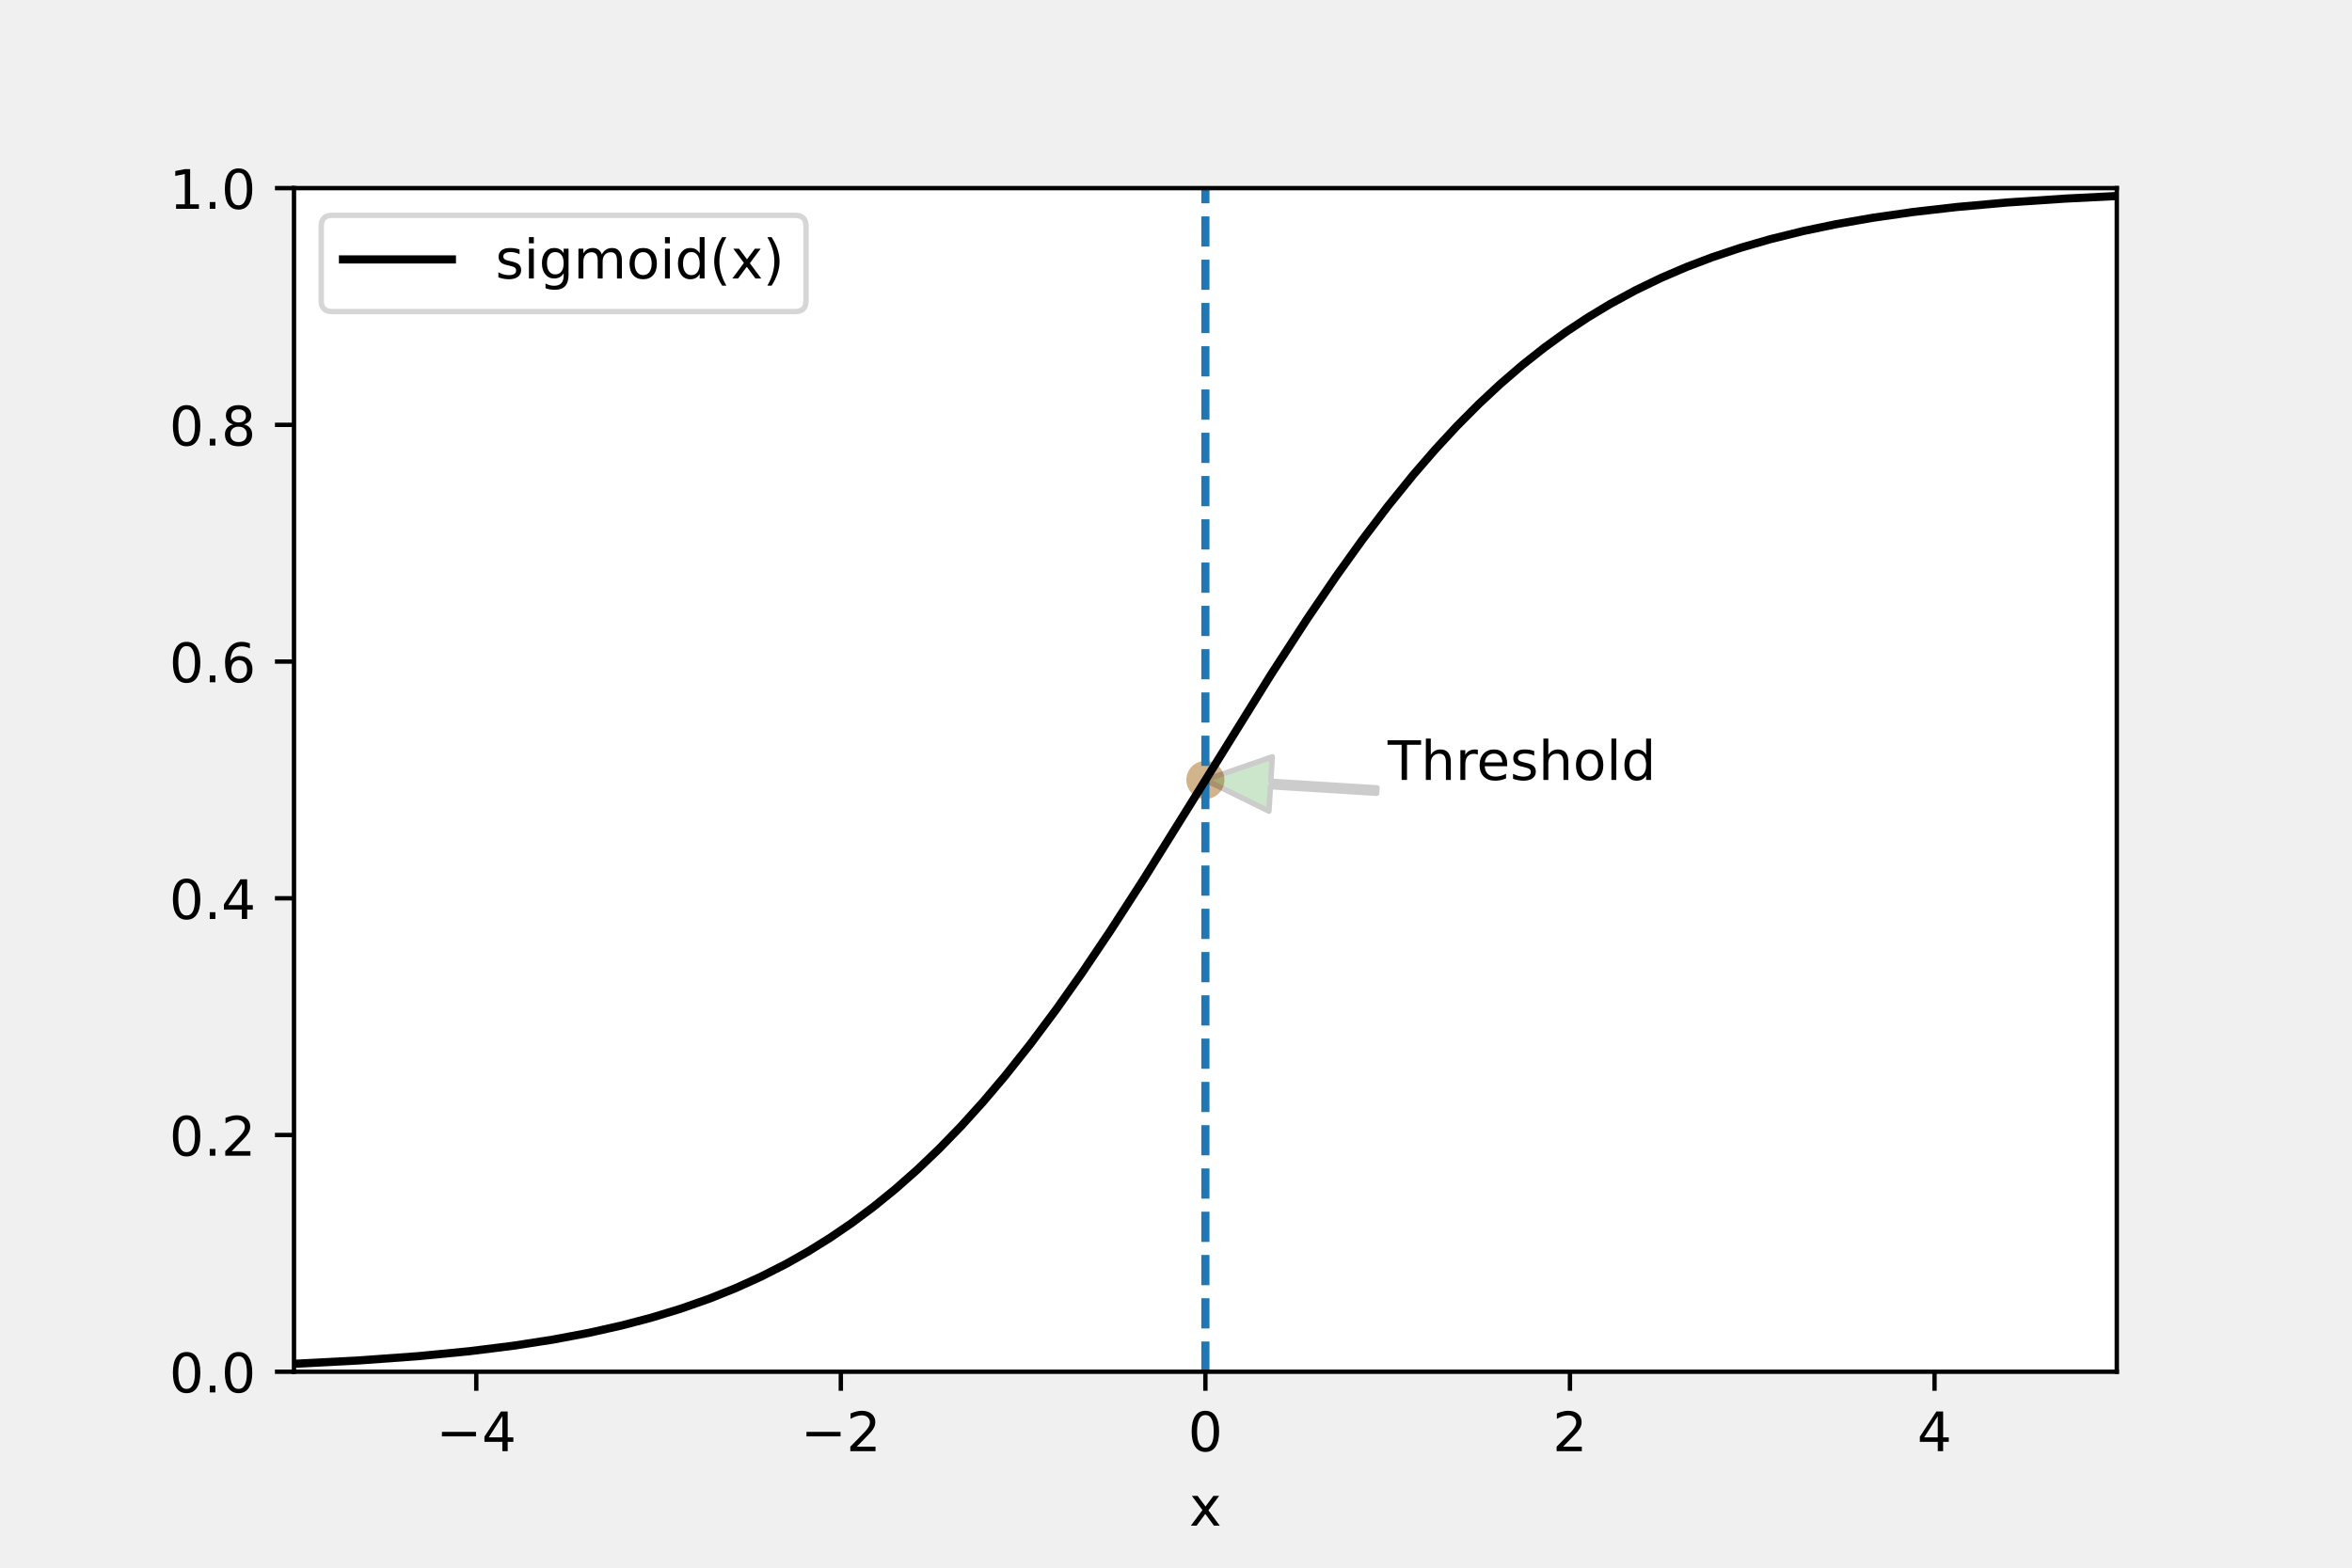
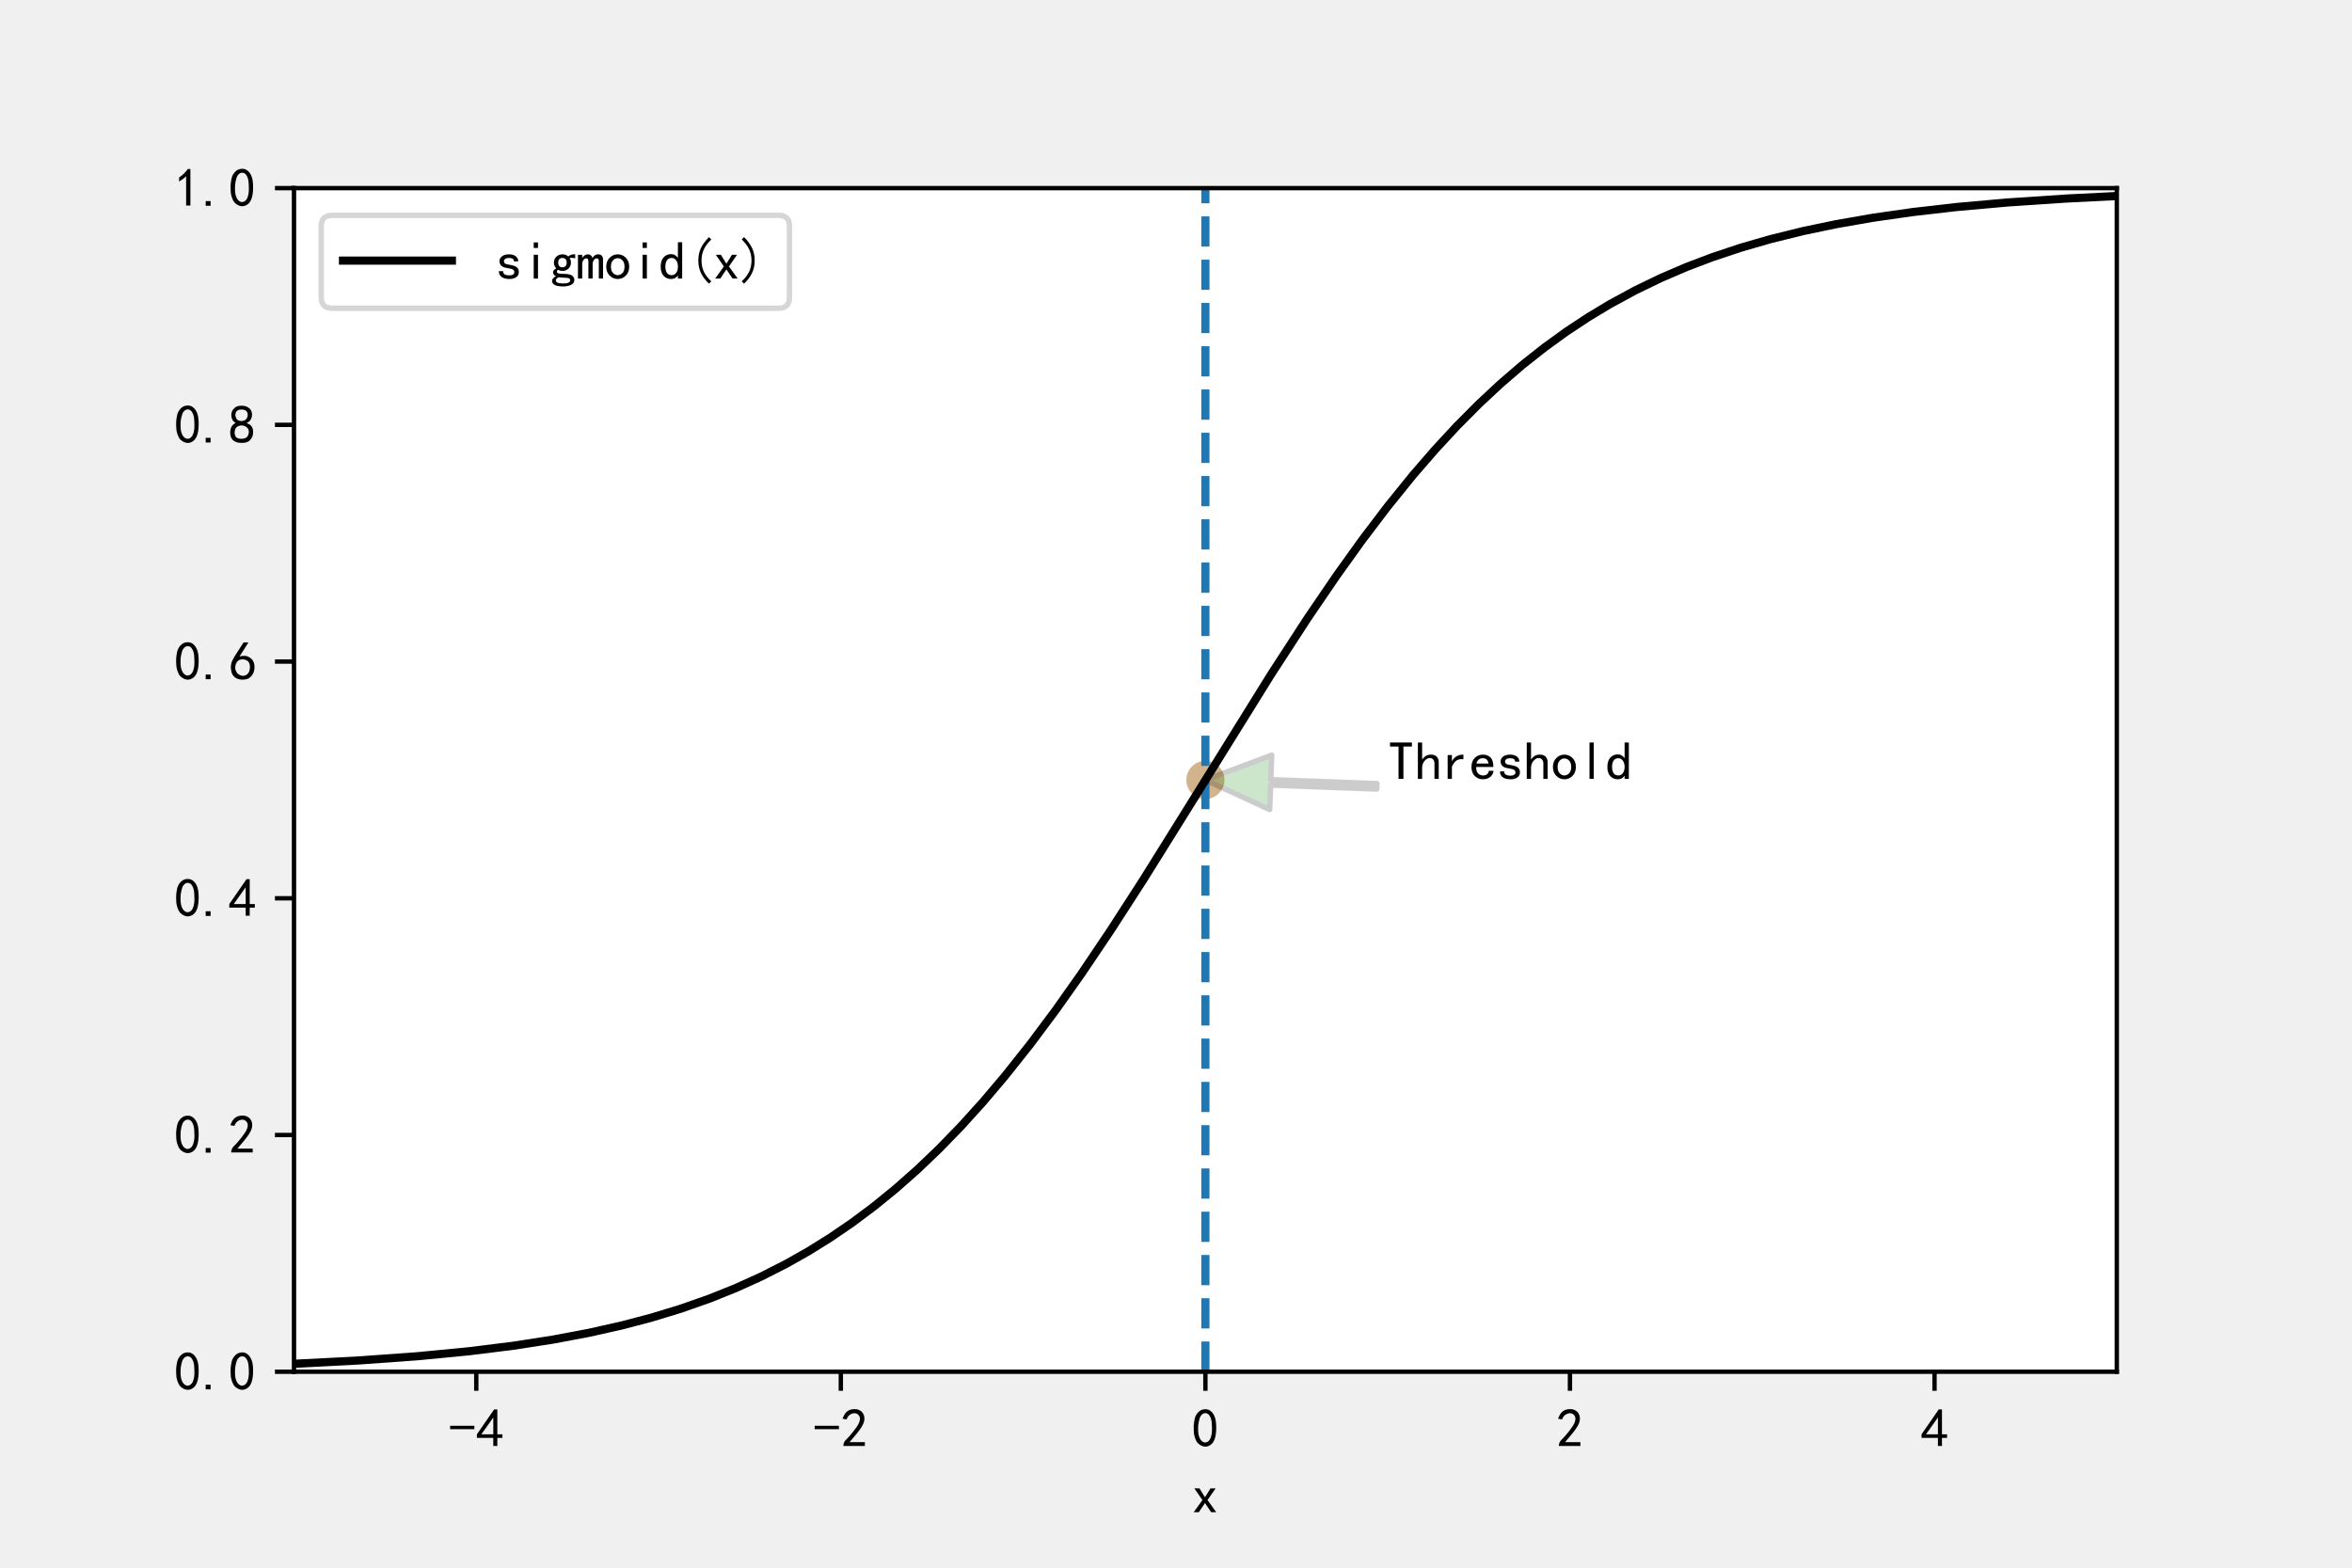
<svg xmlns="http://www.w3.org/2000/svg" xmlns:xlink="http://www.w3.org/1999/xlink" height="288pt" version="1.1" viewBox="0 0 432 288" width="432pt">
  <defs>
    <style type="text/css">*{stroke-linecap:butt;stroke-linejoin:round;}</style>
  </defs>
  <g id="figure_1">
    <g id="patch_1">
      <path d="M 0 288  L 432 288  L 432 0  L 0 0  z " style="fill:none;" />
    </g>
    <g id="axes_1">
      <g id="patch_2">
        <path d="M 54 252  L 388.8 252  L 388.8 34.56  L 54 34.56  z " style="fill:#ffffff;" />
      </g>
      <g id="PathCollection_1">
        <defs>
-           <path d="M 0 3  C 0.796 3 1.559 2.684 2.121 2.121  C 2.684 1.559 3 0.796 3 0  C 3 -0.796 2.684 -1.559 2.121 -2.121  C 1.559 -2.684 0.796 -3 0 -3  C -0.796 -3 -1.559 -2.684 -2.121 -2.121  C -2.684 -1.559 -3 -0.796 -3 0  C -3 0.796 -2.684 1.559 -2.121 2.121  C -1.559 2.684 -0.796 3 0 3  z " id="m682b3eb10a" style="stroke:#d2b48c;" />
+           <path d="M 0 3  C 0.796 3 1.559 2.684 2.121 2.121  C 2.684 1.559 3 0.796 3 0  C 3 -0.796 2.684 -1.559 2.121 -2.121  C 1.559 -2.684 0.796 -3 0 -3  C -0.796 -3 -1.559 -2.684 -2.121 -2.121  C -2.684 -1.559 -3 -0.796 -3 0  C -3 0.796 -2.684 1.559 -2.121 2.121  C -1.559 2.684 -0.796 3 0 3  z " id="meef73bc1a7" style="stroke:#d2b48c;" />
        </defs>
-         <g clip-path="url(#p17e6d4d75a)">
-           <use style="fill:#d2b48c;stroke:#d2b48c;" x="221.4" xlink:href="#m682b3eb10a" y="143.28" />
+         <g clip-path="url(#pe4d2776e80)">
+           <use style="fill:#d2b48c;stroke:#d2b48c;" x="221.4" xlink:href="#meef73bc1a7" y="143.28" />
        </g>
      </g>
      <g id="matplotlib.axis_1">
        <g id="xtick_1">
          <g id="line2d_1">
            <defs>
-               <path d="M 0 0  L 0 3.5  " id="mc46e8929c3" style="stroke:#000000;stroke-width:0.8;" />
-             </defs>
-             <g>
-               <use style="stroke:#000000;stroke-width:0.8;" x="87.48" xlink:href="#mc46e8929c3" y="252" />
+               <path d="M 0 0  L 0 3.5  " id="m5deb097a7b" style="stroke:#000000;stroke-width:0.8;" />
+             </defs>
+             <g>
+               <use style="stroke:#000000;stroke-width:0.8;" x="87.48" xlink:href="#m5deb097a7b" y="252" />
            </g>
          </g>
          <g id="text_1">
-             <g transform="translate(80.10891 266.5984)scale(0.1 -0.1)">
-               <defs>
-                 <path d="M 10.594 35.5  L 73.188 35.5  L 73.188 27.203  L 10.594 27.203  z " id="DejaVuSans-8722" />
-                 <path d="M 37.797 64.312  L 12.891 25.391  L 37.797 25.391  z M 35.203 72.906  L 47.609 72.906  L 47.609 25.391  L 58.016 25.391  L 58.016 17.188  L 47.609 17.188  L 47.609 0  L 37.797 0  L 37.797 17.188  L 4.891 17.188  L 4.891 26.703  z " id="DejaVuSans-52" />
-               </defs>
-               <use xlink:href="#DejaVuSans-8722" />
-               <use x="83.789" xlink:href="#DejaVuSans-52" />
+             <g transform="translate(82.48 265.875)scale(0.1 -0.1)">
+               <defs>
+                 <path d="M 46.484 33.203  L 1.953 33.203  L 1.953 39.453  L 46.484 39.453  z " id="SimHei-45" />
+                 <path d="M 31.25 17.188  L 1.172 17.188  L 1.172 23.828  L 32.812 69.531  L 38.672 69.531  L 38.672 23.828  L 48.047 23.828  L 48.047 17.188  L 38.672 17.188  L 38.672 2.344  L 31.25 2.344  z M 31.25 23.828  L 31.25 54.688  L 9.375 23.828  z " id="SimHei-52" />
+               </defs>
+               <use xlink:href="#SimHei-45" />
+               <use x="50" xlink:href="#SimHei-52" />
            </g>
          </g>
        </g>
        <g id="xtick_2">
          <g id="line2d_2">
            <g>
-               <use style="stroke:#000000;stroke-width:0.8;" x="154.44" xlink:href="#mc46e8929c3" y="252" />
+               <use style="stroke:#000000;stroke-width:0.8;" x="154.44" xlink:href="#m5deb097a7b" y="252" />
            </g>
          </g>
          <g id="text_2">
-             <g transform="translate(147.0689 266.5984)scale(0.1 -0.1)">
-               <defs>
-                 <path d="M 19.188 8.297  L 53.609 8.297  L 53.609 0  L 7.328 0  L 7.328 8.297  Q 12.938 14.109 22.625 23.891  Q 32.328 33.688 34.812 36.531  Q 39.547 41.844 41.422 45.531  Q 43.312 49.219 43.312 52.781  Q 43.312 58.594 39.234 62.25  Q 35.156 65.922 28.609 65.922  Q 23.969 65.922 18.812 64.312  Q 13.672 62.703 7.812 59.422  L 7.812 69.391  Q 13.766 71.781 18.938 73  Q 24.125 74.219 28.422 74.219  Q 39.75 74.219 46.484 68.547  Q 53.219 62.891 53.219 53.422  Q 53.219 48.922 51.531 44.891  Q 49.859 40.875 45.406 35.406  Q 44.188 33.984 37.641 27.219  Q 31.109 20.453 19.188 8.297  z " id="DejaVuSans-50" />
-               </defs>
-               <use xlink:href="#DejaVuSans-8722" />
-               <use x="83.789" xlink:href="#DejaVuSans-50" />
+             <g transform="translate(149.44 265.875)scale(0.1 -0.1)">
+               <defs>
+                 <path d="M 4.688 3.906  Q 5.078 9.766 10.156 14.453  Q 15.234 19.141 23.047 29.094  Q 30.859 39.062 33.203 44.531  Q 35.547 50 34.953 53.906  Q 34.375 57.812 31.25 60.344  Q 28.125 62.891 24.016 62.5  Q 19.922 62.109 16.203 59.375  Q 12.5 56.641 10.547 51.172  L 3.125 52.344  Q 6.25 61.328 11.125 65.422  Q 16.016 69.531 22.656 69.922  Q 26.562 70.312 29.688 69.719  Q 32.812 69.141 36.125 66.984  Q 39.453 64.844 41.594 60.547  Q 43.75 56.25 43.156 50.188  Q 42.578 44.141 37.109 35.734  Q 31.641 27.344 16.016 9.375  L 44.141 9.375  L 44.141 2.344  L 4.688 2.344  z " id="SimHei-50" />
+               </defs>
+               <use xlink:href="#SimHei-45" />
+               <use x="50" xlink:href="#SimHei-50" />
            </g>
          </g>
        </g>
        <g id="xtick_3">
          <g id="line2d_3">
            <g>
-               <use style="stroke:#000000;stroke-width:0.8;" x="221.4" xlink:href="#mc46e8929c3" y="252" />
+               <use style="stroke:#000000;stroke-width:0.8;" x="221.4" xlink:href="#m5deb097a7b" y="252" />
            </g>
          </g>
          <g id="text_3">
-             <g transform="translate(218.2188 266.5984)scale(0.1 -0.1)">
-               <defs>
-                 <path d="M 31.781 66.406  Q 24.172 66.406 20.328 58.906  Q 16.5 51.422 16.5 36.375  Q 16.5 21.391 20.328 13.891  Q 24.172 6.391 31.781 6.391  Q 39.453 6.391 43.281 13.891  Q 47.125 21.391 47.125 36.375  Q 47.125 51.422 43.281 58.906  Q 39.453 66.406 31.781 66.406  z M 31.781 74.219  Q 44.047 74.219 50.516 64.516  Q 56.984 54.828 56.984 36.375  Q 56.984 17.969 50.516 8.266  Q 44.047 -1.422 31.781 -1.422  Q 19.531 -1.422 13.062 8.266  Q 6.594 17.969 6.594 36.375  Q 6.594 54.828 13.062 64.516  Q 19.531 74.219 31.781 74.219  z " id="DejaVuSans-48" />
-               </defs>
-               <use xlink:href="#DejaVuSans-48" />
+             <g transform="translate(218.9 265.875)scale(0.1 -0.1)">
+               <defs>
+                 <path d="M 3.125 29.297  Q 3.906 50 6.438 56.047  Q 8.984 62.109 13.672 66.016  Q 18.359 69.922 25.188 69.922  Q 32.031 69.922 37.109 64.25  Q 42.188 58.594 43.75 50  Q 45.312 41.406 44.719 30.266  Q 44.141 19.141 40.812 12.109  Q 37.5 5.078 30.859 2.344  Q 24.219 -0.391 17.578 2.922  Q 10.938 6.25 8.203 11.719  Q 5.469 17.188 4.297 23.234  Q 3.125 29.297 3.906 50  z M 12.891 52.734  Q 10.547 31.25 12.5 22.844  Q 14.453 14.453 18.938 10.938  Q 23.438 7.422 28.125 9.562  Q 32.812 11.719 34.953 18.156  Q 37.109 24.609 37.109 32.219  Q 37.109 39.844 36.516 46.094  Q 35.938 52.344 33 57.422  Q 30.078 62.5 25.188 62.688  Q 20.312 62.891 16.594 57.812  Q 12.891 52.734 10.547 31.25  z " id="SimHei-48" />
+               </defs>
+               <use xlink:href="#SimHei-48" />
            </g>
          </g>
        </g>
        <g id="xtick_4">
          <g id="line2d_4">
            <g>
-               <use style="stroke:#000000;stroke-width:0.8;" x="288.36" xlink:href="#mc46e8929c3" y="252" />
+               <use style="stroke:#000000;stroke-width:0.8;" x="288.36" xlink:href="#m5deb097a7b" y="252" />
            </g>
          </g>
          <g id="text_4">
-             <g transform="translate(285.1787 266.5984)scale(0.1 -0.1)">
-               <use xlink:href="#DejaVuSans-50" />
+             <g transform="translate(285.86 265.875)scale(0.1 -0.1)">
+               <use xlink:href="#SimHei-50" />
            </g>
          </g>
        </g>
        <g id="xtick_5">
          <g id="line2d_5">
            <g>
-               <use style="stroke:#000000;stroke-width:0.8;" x="355.32" xlink:href="#mc46e8929c3" y="252" />
+               <use style="stroke:#000000;stroke-width:0.8;" x="355.32" xlink:href="#m5deb097a7b" y="252" />
            </g>
          </g>
          <g id="text_5">
-             <g transform="translate(352.1388 266.5984)scale(0.1 -0.1)">
-               <use xlink:href="#DejaVuSans-52" />
+             <g transform="translate(352.82 265.875)scale(0.1 -0.1)">
+               <use xlink:href="#SimHei-52" />
            </g>
          </g>
        </g>
        <g id="text_6">
-           <g transform="translate(218.4406 280.2766)scale(0.1 -0.1)">
-             <defs>
-               <path d="M 54.891 54.688  L 35.109 28.078  L 55.906 0  L 45.312 0  L 29.391 21.484  L 13.484 0  L 2.875 0  L 24.125 28.609  L 4.688 54.688  L 15.281 54.688  L 29.781 35.203  L 44.281 54.688  z " id="DejaVuSans-120" />
-             </defs>
-             <use xlink:href="#DejaVuSans-120" />
+           <g transform="translate(218.9 278)scale(0.1 -0.1)">
+             <defs>
+               <path d="M 44.922 1.953  L 35.547 1.953  L 24.219 18.75  L 12.891 1.953  L 3.516 1.953  L 19.531 24.219  L 4.688 45.703  L 14.062 45.703  L 24.219 29.297  L 34.375 45.703  L 43.75 45.703  L 28.906 24.219  z " id="SimHei-120" />
+             </defs>
+             <use xlink:href="#SimHei-120" />
          </g>
        </g>
      </g>
      <g id="matplotlib.axis_2">
        <g id="ytick_1">
          <g id="line2d_6">
            <defs>
-               <path d="M 0 0  L -3.5 0  " id="m99e731672d" style="stroke:#000000;stroke-width:0.8;" />
-             </defs>
-             <g>
-               <use style="stroke:#000000;stroke-width:0.8;" x="54" xlink:href="#m99e731672d" y="252" />
+               <path d="M 0 0  L -3.5 0  " id="m28f9993e26" style="stroke:#000000;stroke-width:0.8;" />
+             </defs>
+             <g>
+               <use style="stroke:#000000;stroke-width:0.8;" x="54" xlink:href="#m28f9993e26" y="252" />
            </g>
          </g>
          <g id="text_7">
-             <g transform="translate(31.09688 255.7992)scale(0.1 -0.1)">
-               <defs>
-                 <path d="M 10.688 12.406  L 21 12.406  L 21 0  L 10.688 0  z " id="DejaVuSans-46" />
-               </defs>
-               <use xlink:href="#DejaVuSans-48" />
-               <use x="63.623" xlink:href="#DejaVuSans-46" />
-               <use x="95.41" xlink:href="#DejaVuSans-48" />
+             <g transform="translate(32 255.4375)scale(0.1 -0.1)">
+               <defs>
+                 <path d="M 16.797 1.953  L 7.812 1.953  L 7.812 10.547  L 16.797 10.547  z " id="SimHei-46" />
+               </defs>
+               <use xlink:href="#SimHei-48" />
+               <use x="50" xlink:href="#SimHei-46" />
+               <use x="100" xlink:href="#SimHei-48" />
            </g>
          </g>
        </g>
        <g id="ytick_2">
          <g id="line2d_7">
            <g>
-               <use style="stroke:#000000;stroke-width:0.8;" x="54" xlink:href="#m99e731672d" y="208.512" />
+               <use style="stroke:#000000;stroke-width:0.8;" x="54" xlink:href="#m28f9993e26" y="208.512" />
            </g>
          </g>
          <g id="text_8">
-             <g transform="translate(31.09688 212.3112)scale(0.1 -0.1)">
-               <use xlink:href="#DejaVuSans-48" />
-               <use x="63.623" xlink:href="#DejaVuSans-46" />
-               <use x="95.41" xlink:href="#DejaVuSans-50" />
+             <g transform="translate(32 211.9495)scale(0.1 -0.1)">
+               <use xlink:href="#SimHei-48" />
+               <use x="50" xlink:href="#SimHei-46" />
+               <use x="100" xlink:href="#SimHei-50" />
            </g>
          </g>
        </g>
        <g id="ytick_3">
          <g id="line2d_8">
            <g>
-               <use style="stroke:#000000;stroke-width:0.8;" x="54" xlink:href="#m99e731672d" y="165.024" />
+               <use style="stroke:#000000;stroke-width:0.8;" x="54" xlink:href="#m28f9993e26" y="165.024" />
            </g>
          </g>
          <g id="text_9">
-             <g transform="translate(31.09688 168.8232)scale(0.1 -0.1)">
-               <use xlink:href="#DejaVuSans-48" />
-               <use x="63.623" xlink:href="#DejaVuSans-46" />
-               <use x="95.41" xlink:href="#DejaVuSans-52" />
+             <g transform="translate(32 168.4615)scale(0.1 -0.1)">
+               <use xlink:href="#SimHei-48" />
+               <use x="50" xlink:href="#SimHei-46" />
+               <use x="100" xlink:href="#SimHei-52" />
            </g>
          </g>
        </g>
        <g id="ytick_4">
          <g id="line2d_9">
            <g>
-               <use style="stroke:#000000;stroke-width:0.8;" x="54" xlink:href="#m99e731672d" y="121.536" />
+               <use style="stroke:#000000;stroke-width:0.8;" x="54" xlink:href="#m28f9993e26" y="121.536" />
            </g>
          </g>
          <g id="text_10">
-             <g transform="translate(31.09688 125.3352)scale(0.1 -0.1)">
-               <defs>
-                 <path d="M 33.016 40.375  Q 26.375 40.375 22.484 35.828  Q 18.609 31.297 18.609 23.391  Q 18.609 15.531 22.484 10.953  Q 26.375 6.391 33.016 6.391  Q 39.656 6.391 43.531 10.953  Q 47.406 15.531 47.406 23.391  Q 47.406 31.297 43.531 35.828  Q 39.656 40.375 33.016 40.375  z M 52.594 71.297  L 52.594 62.312  Q 48.875 64.062 45.094 64.984  Q 41.312 65.922 37.594 65.922  Q 27.828 65.922 22.672 59.328  Q 17.531 52.734 16.797 39.406  Q 19.672 43.656 24.016 45.922  Q 28.375 48.188 33.594 48.188  Q 44.578 48.188 50.953 41.516  Q 57.328 34.859 57.328 23.391  Q 57.328 12.156 50.688 5.359  Q 44.047 -1.422 33.016 -1.422  Q 20.359 -1.422 13.672 8.266  Q 6.984 17.969 6.984 36.375  Q 6.984 53.656 15.188 63.938  Q 23.391 74.219 37.203 74.219  Q 40.922 74.219 44.703 73.484  Q 48.484 72.75 52.594 71.297  z " id="DejaVuSans-54" />
-               </defs>
-               <use xlink:href="#DejaVuSans-48" />
-               <use x="63.623" xlink:href="#DejaVuSans-46" />
-               <use x="95.41" xlink:href="#DejaVuSans-54" />
+             <g transform="translate(32 124.9735)scale(0.1 -0.1)">
+               <defs>
+                 <path d="M 3.516 19.531  Q 4.297 30.859 6.047 34.766  Q 7.812 38.672 11.328 44.531  L 27.344 69.531  L 36.328 69.531  L 19.922 43.75  Q 30.469 46.484 36.719 42.969  Q 42.969 39.453 45.109 34.953  Q 47.266 30.469 47.453 25.188  Q 47.656 19.922 45.891 14.844  Q 44.141 9.766 39.641 5.656  Q 35.156 1.562 27.141 1.172  Q 19.141 0.781 13.469 4.094  Q 7.812 7.422 5.656 13.469  Q 3.516 19.531 4.297 30.859  z M 12.5 16.016  Q 19.531 8.594 25.391 8.203  Q 31.25 7.812 35.156 12.109  Q 39.062 16.406 39.062 24.609  Q 39.062 32.812 34.172 35.938  Q 29.297 39.062 23.234 38.281  Q 17.188 37.5 14.453 32.422  Q 11.719 27.344 12.109 21.672  Q 12.5 16.016 19.531 8.594  z " id="SimHei-54" />
+               </defs>
+               <use xlink:href="#SimHei-48" />
+               <use x="50" xlink:href="#SimHei-46" />
+               <use x="100" xlink:href="#SimHei-54" />
            </g>
          </g>
        </g>
        <g id="ytick_5">
          <g id="line2d_10">
            <g>
-               <use style="stroke:#000000;stroke-width:0.8;" x="54" xlink:href="#m99e731672d" y="78.048" />
+               <use style="stroke:#000000;stroke-width:0.8;" x="54" xlink:href="#m28f9993e26" y="78.048" />
            </g>
          </g>
          <g id="text_11">
-             <g transform="translate(31.09688 81.84722)scale(0.1 -0.1)">
-               <defs>
-                 <path d="M 31.781 34.625  Q 24.75 34.625 20.719 30.859  Q 16.703 27.094 16.703 20.516  Q 16.703 13.922 20.719 10.156  Q 24.75 6.391 31.781 6.391  Q 38.812 6.391 42.859 10.172  Q 46.922 13.969 46.922 20.516  Q 46.922 27.094 42.891 30.859  Q 38.875 34.625 31.781 34.625  z M 21.922 38.812  Q 15.578 40.375 12.031 44.719  Q 8.5 49.078 8.5 55.328  Q 8.5 64.062 14.719 69.141  Q 20.953 74.219 31.781 74.219  Q 42.672 74.219 48.875 69.141  Q 55.078 64.062 55.078 55.328  Q 55.078 49.078 51.531 44.719  Q 48 40.375 41.703 38.812  Q 48.828 37.156 52.797 32.312  Q 56.781 27.484 56.781 20.516  Q 56.781 9.906 50.312 4.234  Q 43.844 -1.422 31.781 -1.422  Q 19.734 -1.422 13.25 4.234  Q 6.781 9.906 6.781 20.516  Q 6.781 27.484 10.781 32.312  Q 14.797 37.156 21.922 38.812  z M 18.312 54.391  Q 18.312 48.734 21.844 45.562  Q 25.391 42.391 31.781 42.391  Q 38.141 42.391 41.719 45.562  Q 45.312 48.734 45.312 54.391  Q 45.312 60.062 41.719 63.234  Q 38.141 66.406 31.781 66.406  Q 25.391 66.406 21.844 63.234  Q 18.312 60.062 18.312 54.391  z " id="DejaVuSans-56" />
-               </defs>
-               <use xlink:href="#DejaVuSans-48" />
-               <use x="63.623" xlink:href="#DejaVuSans-46" />
-               <use x="95.41" xlink:href="#DejaVuSans-56" />
+             <g transform="translate(32 81.4855)scale(0.1 -0.1)">
+               <defs>
+                 <path d="M 2.734 16.797  Q 2.734 26.172 5.078 30.656  Q 7.422 35.156 12.891 37.891  Q 8.203 40.625 6.641 43.938  Q 5.078 47.266 4.875 51.562  Q 4.688 55.859 6.047 58.984  Q 7.422 62.109 10.156 64.844  Q 12.891 67.578 16.203 68.547  Q 19.531 69.531 23.438 69.531  Q 27.344 69.531 30.469 68.75  Q 33.594 67.969 37.109 65.422  Q 40.625 62.891 42.188 58.203  Q 43.75 53.516 41.984 47.266  Q 40.234 41.016 32.812 37.5  Q 39.453 35.547 42.188 31.438  Q 44.922 27.344 44.922 21.484  Q 44.922 15.625 43.156 12.109  Q 41.406 8.594 39.25 6.25  Q 37.109 3.906 33.391 2.531  Q 29.688 1.172 24.016 1.172  Q 18.359 1.172 14.25 2.531  Q 10.156 3.906 7.422 6.641  Q 4.688 9.375 3.703 13.078  Q 2.734 16.797 2.734 26.172  z M 10.938 26.562  Q 10.547 17.188 12.297 13.672  Q 14.062 10.156 18.75 9.172  Q 23.438 8.203 28.516 9.375  Q 33.594 10.547 35.547 14.844  Q 37.5 19.141 36.906 23.438  Q 36.328 27.734 32.031 30.656  Q 27.734 33.594 22.656 33.203  Q 17.578 32.812 14.25 29.688  Q 10.938 26.562 10.547 17.188  z M 12.109 56.25  Q 12.109 48.438 14.844 44.922  Q 17.578 41.406 23.438 41.406  Q 29.297 41.406 32.219 44.922  Q 35.156 48.438 34.953 53.312  Q 34.766 58.203 31.438 60.547  Q 28.125 62.891 22.453 62.5  Q 16.797 62.109 14.453 59.172  Q 12.109 56.25 12.109 48.438  z " id="SimHei-56" />
+               </defs>
+               <use xlink:href="#SimHei-48" />
+               <use x="50" xlink:href="#SimHei-46" />
+               <use x="100" xlink:href="#SimHei-56" />
            </g>
          </g>
        </g>
        <g id="ytick_6">
          <g id="line2d_11">
            <g>
-               <use style="stroke:#000000;stroke-width:0.8;" x="54" xlink:href="#m99e731672d" y="34.56" />
+               <use style="stroke:#000000;stroke-width:0.8;" x="54" xlink:href="#m28f9993e26" y="34.56" />
            </g>
          </g>
          <g id="text_12">
-             <g transform="translate(31.09688 38.35922)scale(0.1 -0.1)">
-               <defs>
-                 <path d="M 12.406 8.297  L 28.516 8.297  L 28.516 63.922  L 10.984 60.406  L 10.984 69.391  L 28.422 72.906  L 38.281 72.906  L 38.281 8.297  L 54.391 8.297  L 54.391 0  L 12.406 0  z " id="DejaVuSans-49" />
-               </defs>
-               <use xlink:href="#DejaVuSans-49" />
-               <use x="63.623" xlink:href="#DejaVuSans-46" />
-               <use x="95.41" xlink:href="#DejaVuSans-48" />
+             <g transform="translate(32 37.9975)scale(0.1 -0.1)">
+               <defs>
+                 <path d="M 21.875 56.25  Q 16.797 51.172 8.984 46.484  L 8.984 53.906  Q 18.75 60.547 25 69.531  L 29.688 69.531  L 29.688 2.344  L 21.875 2.344  z " id="SimHei-49" />
+               </defs>
+               <use xlink:href="#SimHei-49" />
+               <use x="50" xlink:href="#SimHei-46" />
+               <use x="100" xlink:href="#SimHei-48" />
            </g>
          </g>
        </g>
      </g>
      <g id="LineCollection_1">
-         <path clip-path="url(#p17e6d4d75a)" d="M 221.4 252  L 221.4 34.56  " style="fill:none;stroke:#1f77b4;stroke-dasharray:5.55,2.4;stroke-dashoffset:0;stroke-width:1.5;" />
+         <path clip-path="url(#pe4d2776e80)" d="M 221.4 252  L 221.4 34.56  " style="fill:none;stroke:#1f77b4;stroke-dasharray:5.55,2.4;stroke-dashoffset:0;stroke-width:1.5;" />
      </g>
      <g id="line2d_12">
-         <path clip-path="url(#p17e6d4d75a)" d="M 54 250.545  L 66.053 249.92  L 76.766 249.146  L 86.141 248.24  L 94.176 247.242  L 101.542 246.103  L 108.238 244.84  L 114.264 243.484  L 119.621 242.074  L 124.978 240.443  L 130.334 238.561  L 135.022 236.684  L 139.709 234.567  L 144.396 232.186  L 148.414 229.917  L 152.431 227.419  L 156.449 224.679  L 160.466 221.681  L 164.484 218.413  L 168.502 214.862  L 172.519 211.02  L 176.537 206.879  L 180.554 202.437  L 184.572 197.697  L 189.259 191.796  L 193.946 185.515  L 198.634 178.883  L 203.99 170.927  L 210.017 161.586  L 218.722 147.626  L 233.453 123.919  L 240.149 113.61  L 245.506 105.748  L 250.193 99.213  L 254.88 93.039  L 259.567 87.25  L 263.585 82.609  L 267.602 78.267  L 271.62 74.227  L 275.638 70.482  L 279.655 67.027  L 283.673 63.85  L 287.69 60.94  L 291.708 58.282  L 295.726 55.862  L 300.413 53.319  L 305.1 51.055  L 309.787 49.043  L 314.474 47.262  L 319.831 45.478  L 325.188 43.933  L 331.214 42.445  L 337.241 41.186  L 343.937 40.015  L 351.302 38.959  L 359.338 38.036  L 368.712 37.197  L 379.426 36.481  L 388.13 36.044  L 388.13 36.044  " style="fill:none;stroke:#000000;stroke-linecap:square;stroke-width:1.5;" />
+         <path clip-path="url(#pe4d2776e80)" d="M 54 250.545  L 66.053 249.92  L 76.766 249.146  L 86.141 248.24  L 94.176 247.242  L 101.542 246.103  L 108.238 244.84  L 114.264 243.484  L 119.621 242.074  L 124.978 240.443  L 130.334 238.561  L 135.022 236.684  L 139.709 234.567  L 144.396 232.186  L 148.414 229.917  L 152.431 227.419  L 156.449 224.679  L 160.466 221.681  L 164.484 218.413  L 168.502 214.862  L 172.519 211.02  L 176.537 206.879  L 180.554 202.437  L 184.572 197.697  L 189.259 191.796  L 193.946 185.515  L 198.634 178.883  L 203.99 170.927  L 210.017 161.586  L 218.722 147.626  L 233.453 123.919  L 240.149 113.61  L 245.506 105.748  L 250.193 99.213  L 254.88 93.039  L 259.567 87.25  L 263.585 82.609  L 267.602 78.267  L 271.62 74.227  L 275.638 70.482  L 279.655 67.027  L 283.673 63.85  L 287.69 60.94  L 291.708 58.282  L 295.726 55.862  L 300.413 53.319  L 305.1 51.055  L 309.787 49.043  L 314.474 47.262  L 319.831 45.478  L 325.188 43.933  L 331.214 42.445  L 337.241 41.186  L 343.937 40.015  L 351.302 38.959  L 359.338 38.036  L 368.712 37.197  L 379.426 36.481  L 388.13 36.044  L 388.13 36.044  " style="fill:none;stroke:#000000;stroke-linecap:square;stroke-width:1.5;" />
      </g>
      <g id="patch_3">
        <path d="M 54 252  L 54 34.56  " style="fill:none;stroke:#000000;stroke-linecap:square;stroke-linejoin:miter;stroke-width:0.8;" />
      </g>
      <g id="patch_4">
        <path d="M 388.8 252  L 388.8 34.56  " style="fill:none;stroke:#000000;stroke-linecap:square;stroke-linejoin:miter;stroke-width:0.8;" />
      </g>
      <g id="patch_5">
        <path d="M 54 252  L 388.8 252  " style="fill:none;stroke:#000000;stroke-linecap:square;stroke-linejoin:miter;stroke-width:0.8;" />
      </g>
      <g id="patch_6">
        <path d="M 54 34.56  L 388.8 34.56  " style="fill:none;stroke:#000000;stroke-linecap:square;stroke-linejoin:miter;stroke-width:0.8;" />
      </g>
      <g id="patch_7">
-         <path d="M 252.851 145.735  Q 243.099 145.129 233.347 144.523  L 233.069 149.014  Q 227.234 146.147 221.4 143.28  Q 227.544 141.157 233.688 139.034  L 233.409 143.525  Q 243.161 144.131 252.912 144.737  L 252.851 145.735  z " style="fill:#008000;opacity:0.2;stroke:#000000;stroke-linecap:round;" />
+         <path d="M 252.863 144.955  Q 243.119 144.591 233.375 144.227  L 233.207 148.724  Q 227.304 146.002 221.4 143.28  Q 227.49 141.006 233.58 138.731  L 233.413 143.228  Q 243.156 143.592 252.9 143.956  L 252.863 144.955  z " style="fill:#008000;opacity:0.2;stroke:#000000;stroke-linecap:round;" />
      </g>
      <g id="text_13">
        <g transform="translate(254.88 143.28)scale(0.1 -0.1)">
          <defs>
-             <path d="M -0.297 72.906  L 61.375 72.906  L 61.375 64.594  L 35.5 64.594  L 35.5 0  L 25.594 0  L 25.594 64.594  L -0.297 64.594  z " id="DejaVuSans-84" />
-             <path d="M 54.891 33.016  L 54.891 0  L 45.906 0  L 45.906 32.719  Q 45.906 40.484 42.875 44.328  Q 39.844 48.188 33.797 48.188  Q 26.516 48.188 22.312 43.547  Q 18.109 38.922 18.109 30.906  L 18.109 0  L 9.078 0  L 9.078 75.984  L 18.109 75.984  L 18.109 46.188  Q 21.344 51.125 25.703 53.562  Q 30.078 56 35.797 56  Q 45.219 56 50.047 50.172  Q 54.891 44.344 54.891 33.016  z " id="DejaVuSans-104" />
-             <path d="M 41.109 46.297  Q 39.594 47.172 37.812 47.578  Q 36.031 48 33.891 48  Q 26.266 48 22.188 43.047  Q 18.109 38.094 18.109 28.812  L 18.109 0  L 9.078 0  L 9.078 54.688  L 18.109 54.688  L 18.109 46.188  Q 20.953 51.172 25.484 53.578  Q 30.031 56 36.531 56  Q 37.453 56 38.578 55.875  Q 39.703 55.766 41.062 55.516  z " id="DejaVuSans-114" />
-             <path d="M 56.203 29.594  L 56.203 25.203  L 14.891 25.203  Q 15.484 15.922 20.484 11.062  Q 25.484 6.203 34.422 6.203  Q 39.594 6.203 44.453 7.469  Q 49.312 8.734 54.109 11.281  L 54.109 2.781  Q 49.266 0.734 44.188 -0.344  Q 39.109 -1.422 33.891 -1.422  Q 20.797 -1.422 13.156 6.188  Q 5.516 13.812 5.516 26.812  Q 5.516 40.234 12.766 48.109  Q 20.016 56 32.328 56  Q 43.359 56 49.781 48.891  Q 56.203 41.797 56.203 29.594  z M 47.219 32.234  Q 47.125 39.594 43.094 43.984  Q 39.062 48.391 32.422 48.391  Q 24.906 48.391 20.391 44.141  Q 15.875 39.891 15.188 32.172  z " id="DejaVuSans-101" />
-             <path d="M 44.281 53.078  L 44.281 44.578  Q 40.484 46.531 36.375 47.5  Q 32.281 48.484 27.875 48.484  Q 21.188 48.484 17.844 46.438  Q 14.5 44.391 14.5 40.281  Q 14.5 37.156 16.891 35.375  Q 19.281 33.594 26.516 31.984  L 29.594 31.297  Q 39.156 29.25 43.188 25.516  Q 47.219 21.781 47.219 15.094  Q 47.219 7.469 41.188 3.016  Q 35.156 -1.422 24.609 -1.422  Q 20.219 -1.422 15.453 -0.562  Q 10.688 0.297 5.422 2  L 5.422 11.281  Q 10.406 8.688 15.234 7.391  Q 20.062 6.109 24.812 6.109  Q 31.156 6.109 34.562 8.281  Q 37.984 10.453 37.984 14.406  Q 37.984 18.062 35.516 20.016  Q 33.062 21.969 24.703 23.781  L 21.578 24.516  Q 13.234 26.266 9.516 29.906  Q 5.812 33.547 5.812 39.891  Q 5.812 47.609 11.281 51.797  Q 16.75 56 26.812 56  Q 31.781 56 36.172 55.266  Q 40.578 54.547 44.281 53.078  z " id="DejaVuSans-115" />
-             <path d="M 30.609 48.391  Q 23.391 48.391 19.188 42.75  Q 14.984 37.109 14.984 27.297  Q 14.984 17.484 19.156 11.844  Q 23.344 6.203 30.609 6.203  Q 37.797 6.203 41.984 11.859  Q 46.188 17.531 46.188 27.297  Q 46.188 37.016 41.984 42.703  Q 37.797 48.391 30.609 48.391  z M 30.609 56  Q 42.328 56 49.016 48.375  Q 55.719 40.766 55.719 27.297  Q 55.719 13.875 49.016 6.219  Q 42.328 -1.422 30.609 -1.422  Q 18.844 -1.422 12.172 6.219  Q 5.516 13.875 5.516 27.297  Q 5.516 40.766 12.172 48.375  Q 18.844 56 30.609 56  z " id="DejaVuSans-111" />
-             <path d="M 9.422 75.984  L 18.406 75.984  L 18.406 0  L 9.422 0  z " id="DejaVuSans-108" />
-             <path d="M 45.406 46.391  L 45.406 75.984  L 54.391 75.984  L 54.391 0  L 45.406 0  L 45.406 8.203  Q 42.578 3.328 38.25 0.953  Q 33.938 -1.422 27.875 -1.422  Q 17.969 -1.422 11.734 6.484  Q 5.516 14.406 5.516 27.297  Q 5.516 40.188 11.734 48.094  Q 17.969 56 27.875 56  Q 33.938 56 38.25 53.625  Q 42.578 51.266 45.406 46.391  z M 14.797 27.297  Q 14.797 17.391 18.875 11.75  Q 22.953 6.109 30.078 6.109  Q 37.203 6.109 41.297 11.75  Q 45.406 17.391 45.406 27.297  Q 45.406 37.203 41.297 42.844  Q 37.203 48.484 30.078 48.484  Q 22.953 48.484 18.875 42.844  Q 14.797 37.203 14.797 27.297  z " id="DejaVuSans-100" />
+             <path d="M 44.531 61.328  L 28.906 61.328  L 28.906 1.953  L 19.922 1.953  L 19.922 61.328  L 4.297 61.328  L 4.297 68.75  L 44.531 68.75  z " id="SimHei-84" />
+             <path d="M 43.75 1.953  L 35.938 1.953  L 35.938 30.078  Q 35.938 34.766 33.594 37.5  Q 31.25 40.234 27.344 40.234  Q 22.266 40.234 17.766 34.953  Q 13.281 29.688 13.281 21.875  L 13.281 1.953  L 5.469 1.953  L 5.469 68.75  L 13.281 68.75  L 13.281 37.5  Q 16.406 41.797 20.109 44.141  Q 23.828 46.484 29.688 46.484  Q 36.719 46.484 40.234 42.578  Q 43.75 38.672 43.75 32.812  z " id="SimHei-104" />
+             <path d="M 39.062 37.891  Q 31.641 39.062 26.562 35.734  Q 21.484 32.422 17.969 24.219  L 17.969 1.953  L 10.156 1.953  L 10.156 45.703  L 17.969 45.703  L 17.969 34.375  Q 21.484 40.625 26.75 43.547  Q 32.031 46.484 39.062 46.484  z " id="SimHei-114" />
+             <path d="M 44.531 16.797  Q 43.75 9.766 38.281 5.469  Q 32.812 1.172 25.391 1.172  Q 16.016 1.172 9.953 7.219  Q 3.906 13.281 3.906 23.828  Q 3.906 34.375 9.953 40.422  Q 16.016 46.484 25.391 46.484  Q 33.594 46.484 38.859 41.203  Q 44.141 35.938 44.141 23.828  L 12.5 23.828  Q 12.5 15.234 16.203 11.719  Q 19.922 8.203 25.391 8.203  Q 29.688 8.203 32.422 10.344  Q 35.156 12.5 35.938 16.797  z M 35.156 30.078  Q 34.375 35.547 31.641 37.688  Q 28.906 39.844 24.609 39.844  Q 20.703 39.844 17.578 37.688  Q 14.453 35.547 12.891 30.078  z " id="SimHei-101" />
+             <path d="M 42.969 14.062  Q 42.969 7.812 38.078 4.484  Q 33.203 1.172 25.781 1.172  Q 16.406 1.172 11.328 4.875  Q 6.25 8.594 6.25 15.625  L 14.062 15.625  Q 14.062 10.938 17.375 9.375  Q 20.703 7.812 25.391 7.812  Q 30.078 7.812 32.422 9.562  Q 34.766 11.328 34.766 14.062  Q 34.766 16.016 32.812 17.969  Q 30.859 19.922 23.047 21.094  Q 14.062 22.266 10.734 25.578  Q 7.422 28.906 7.422 34.375  Q 7.422 39.062 11.906 42.766  Q 16.406 46.484 25 46.484  Q 32.812 46.484 37.297 42.969  Q 41.797 39.453 41.797 33.594  L 33.984 33.594  Q 33.984 37.109 31.438 38.469  Q 28.906 39.844 25 39.844  Q 19.922 39.844 17.766 38.078  Q 15.625 36.328 15.625 33.984  Q 15.625 31.25 17.578 29.688  Q 19.531 28.125 25.781 27.344  Q 35.938 25.781 39.453 22.453  Q 42.969 19.141 42.969 14.062  z " id="SimHei-115" />
+             <path d="M 45.703 23.828  Q 45.703 13.672 39.453 7.422  Q 33.203 1.172 24.609 1.172  Q 16.016 1.172 9.766 7.422  Q 3.516 13.672 3.516 23.828  Q 3.516 33.984 9.766 40.234  Q 16.016 46.484 24.609 46.484  Q 33.203 46.484 39.453 40.234  Q 45.703 33.984 45.703 23.828  z M 37.109 23.828  Q 37.109 31.641 33.203 35.547  Q 29.297 39.453 24.609 39.453  Q 19.922 39.453 16.016 35.547  Q 12.109 31.641 12.109 23.828  Q 12.109 16.016 16.016 12.109  Q 19.922 8.203 24.609 8.203  Q 29.297 8.203 33.203 12.109  Q 37.109 16.016 37.109 23.828  z " id="SimHei-111" />
+             <path d="M 28.516 1.953  L 20.703 1.953  L 20.703 68.75  L 28.516 68.75  z " id="SimHei-108" />
+             <path d="M 42.969 1.953  L 35.156 1.953  L 35.156 7.812  Q 32.812 4.297 29.688 2.734  Q 26.562 1.172 22.266 1.172  Q 14.453 1.172 8.984 6.828  Q 3.516 12.5 3.516 23.828  Q 3.516 35.156 8.984 41.016  Q 14.453 46.875 22.266 46.875  Q 26.562 46.875 29.688 45.109  Q 32.812 43.359 35.156 39.844  L 35.156 68.75  L 42.969 68.75  z M 35.156 23.828  Q 35.156 31.25 31.828 35.547  Q 28.516 39.844 23.828 39.844  Q 17.969 39.844 15.031 35.547  Q 12.109 31.25 12.109 23.828  Q 12.109 16.406 15.031 12.297  Q 17.969 8.203 23.828 8.203  Q 28.516 8.203 31.828 12.297  Q 35.156 16.406 35.156 23.828  z " id="SimHei-100" />
          </defs>
-           <use xlink:href="#DejaVuSans-84" />
-           <use x="61.084" xlink:href="#DejaVuSans-104" />
-           <use x="124.463" xlink:href="#DejaVuSans-114" />
-           <use x="163.326" xlink:href="#DejaVuSans-101" />
-           <use x="224.85" xlink:href="#DejaVuSans-115" />
-           <use x="276.949" xlink:href="#DejaVuSans-104" />
-           <use x="340.328" xlink:href="#DejaVuSans-111" />
-           <use x="401.51" xlink:href="#DejaVuSans-108" />
-           <use x="429.293" xlink:href="#DejaVuSans-100" />
+           <use xlink:href="#SimHei-84" />
+           <use x="50" xlink:href="#SimHei-104" />
+           <use x="100" xlink:href="#SimHei-114" />
+           <use x="150" xlink:href="#SimHei-101" />
+           <use x="200" xlink:href="#SimHei-115" />
+           <use x="250" xlink:href="#SimHei-104" />
+           <use x="300" xlink:href="#SimHei-111" />
+           <use x="350" xlink:href="#SimHei-108" />
+           <use x="400" xlink:href="#SimHei-100" />
        </g>
      </g>
      <g id="legend_1">
        <g id="patch_8">
-           <path d="M 61 57.238  L 146.044 57.238  Q 148.044 57.238 148.044 55.238  L 148.044 41.56  Q 148.044 39.56 146.044 39.56  L 61 39.56  Q 59 39.56 59 41.56  L 59 55.238  Q 59 57.238 61 57.238  z " style="fill:#ffffff;opacity:0.8;stroke:#cccccc;stroke-linejoin:miter;" />
+           <path d="M 61 56.623  L 143 56.623  Q 145 56.623 145 54.623  L 145 41.56  Q 145 39.56 143 39.56  L 61 39.56  Q 59 39.56 59 41.56  L 59 54.623  Q 59 56.623 61 56.623  z " style="fill:#ffffff;opacity:0.8;stroke:#cccccc;stroke-linejoin:miter;" />
        </g>
        <g id="line2d_13">
-           <path d="M 63 47.658  L 83 47.658  " style="fill:none;stroke:#000000;stroke-linecap:square;stroke-width:1.5;" />
+           <path d="M 63 47.873  L 83 47.873  " style="fill:none;stroke:#000000;stroke-linecap:square;stroke-width:1.5;" />
        </g>
        <g id="line2d_14" />
        <g id="text_14">
-           <g transform="translate(91 51.15844)scale(0.1 -0.1)">
-             <defs>
-               <path d="M 9.422 54.688  L 18.406 54.688  L 18.406 0  L 9.422 0  z M 9.422 75.984  L 18.406 75.984  L 18.406 64.594  L 9.422 64.594  z " id="DejaVuSans-105" />
-               <path d="M 45.406 27.984  Q 45.406 37.75 41.375 43.109  Q 37.359 48.484 30.078 48.484  Q 22.859 48.484 18.828 43.109  Q 14.797 37.75 14.797 27.984  Q 14.797 18.266 18.828 12.891  Q 22.859 7.516 30.078 7.516  Q 37.359 7.516 41.375 12.891  Q 45.406 18.266 45.406 27.984  z M 54.391 6.781  Q 54.391 -7.172 48.188 -13.984  Q 42 -20.797 29.203 -20.797  Q 24.469 -20.797 20.266 -20.094  Q 16.062 -19.391 12.109 -17.922  L 12.109 -9.188  Q 16.062 -11.328 19.922 -12.344  Q 23.781 -13.375 27.781 -13.375  Q 36.625 -13.375 41.016 -8.766  Q 45.406 -4.156 45.406 5.172  L 45.406 9.625  Q 42.625 4.781 38.281 2.391  Q 33.938 0 27.875 0  Q 17.828 0 11.672 7.656  Q 5.516 15.328 5.516 27.984  Q 5.516 40.672 11.672 48.328  Q 17.828 56 27.875 56  Q 33.938 56 38.281 53.609  Q 42.625 51.219 45.406 46.391  L 45.406 54.688  L 54.391 54.688  z " id="DejaVuSans-103" />
-               <path d="M 52 44.188  Q 55.375 50.25 60.062 53.125  Q 64.75 56 71.094 56  Q 79.641 56 84.281 50.016  Q 88.922 44.047 88.922 33.016  L 88.922 0  L 79.891 0  L 79.891 32.719  Q 79.891 40.578 77.094 44.375  Q 74.312 48.188 68.609 48.188  Q 61.625 48.188 57.562 43.547  Q 53.516 38.922 53.516 30.906  L 53.516 0  L 44.484 0  L 44.484 32.719  Q 44.484 40.625 41.703 44.406  Q 38.922 48.188 33.109 48.188  Q 26.219 48.188 22.156 43.531  Q 18.109 38.875 18.109 30.906  L 18.109 0  L 9.078 0  L 9.078 54.688  L 18.109 54.688  L 18.109 46.188  Q 21.188 51.219 25.484 53.609  Q 29.781 56 35.688 56  Q 41.656 56 45.828 52.969  Q 50 49.953 52 44.188  z " id="DejaVuSans-109" />
-               <path d="M 31 75.875  Q 24.469 64.656 21.281 53.656  Q 18.109 42.672 18.109 31.391  Q 18.109 20.125 21.312 9.062  Q 24.516 -2 31 -13.188  L 23.188 -13.188  Q 15.875 -1.703 12.234 9.375  Q 8.594 20.453 8.594 31.391  Q 8.594 42.281 12.203 53.312  Q 15.828 64.359 23.188 75.875  z " id="DejaVuSans-40" />
-               <path d="M 8.016 75.875  L 15.828 75.875  Q 23.141 64.359 26.781 53.312  Q 30.422 42.281 30.422 31.391  Q 30.422 20.453 26.781 9.375  Q 23.141 -1.703 15.828 -13.188  L 8.016 -13.188  Q 14.5 -2 17.703 9.062  Q 20.906 20.125 20.906 31.391  Q 20.906 42.672 17.703 53.656  Q 14.5 64.656 8.016 75.875  z " id="DejaVuSans-41" />
-             </defs>
-             <use xlink:href="#DejaVuSans-115" />
-             <use x="52.1" xlink:href="#DejaVuSans-105" />
-             <use x="79.883" xlink:href="#DejaVuSans-103" />
-             <use x="143.359" xlink:href="#DejaVuSans-109" />
-             <use x="240.771" xlink:href="#DejaVuSans-111" />
-             <use x="301.953" xlink:href="#DejaVuSans-105" />
-             <use x="329.736" xlink:href="#DejaVuSans-100" />
-             <use x="393.213" xlink:href="#DejaVuSans-40" />
-             <use x="432.227" xlink:href="#DejaVuSans-120" />
-             <use x="491.406" xlink:href="#DejaVuSans-41" />
+           <g transform="translate(91 51.3725)scale(0.1 -0.1)">
+             <defs>
+               <path d="M 28.125 58.203  L 20.312 58.203  L 20.312 68.359  L 28.125 68.359  z M 28.125 1.953  L 20.312 1.953  L 20.312 45.703  L 28.125 45.703  z " id="SimHei-105" />
+               <path d="M 46.484 39.062  Q 43.75 39.844 41.203 40.031  Q 38.672 40.234 35.938 39.453  Q 37.109 38.281 37.891 36.516  Q 38.672 34.766 38.672 31.25  Q 38.672 24.609 34.172 20.312  Q 29.688 16.016 23.047 16.016  Q 21.484 16.016 18.938 16.594  Q 16.406 17.188 14.844 17.969  Q 13.672 17.188 13.281 16.406  Q 12.891 15.625 12.891 14.453  Q 12.891 12.5 15.625 11.516  Q 18.359 10.547 25.391 10.547  Q 36.719 10.547 40.812 7.422  Q 44.922 4.297 44.922 -0.391  Q 44.922 -6.641 38.859 -9.562  Q 32.812 -12.5 24.609 -12.5  Q 14.062 -12.5 8.984 -9.766  Q 3.906 -7.031 3.906 -2.344  Q 3.906 0 5.859 2.344  Q 7.812 4.688 10.938 6.25  Q 8.594 7.422 7.219 9.172  Q 5.859 10.938 5.859 13.672  Q 5.859 16.016 7.609 17.766  Q 9.375 19.531 11.719 20.703  Q 9.766 22.656 8.594 25.391  Q 7.422 28.125 7.422 31.25  Q 7.422 37.891 11.906 42.188  Q 16.406 46.484 23.047 46.484  Q 26.562 46.484 29.094 45.5  Q 31.641 44.531 33.594 42.578  Q 36.719 44.922 39.844 45.891  Q 42.969 46.875 46.484 46.484  z M 30.859 31.25  Q 30.859 35.156 28.906 37.5  Q 26.953 39.844 23.047 39.844  Q 19.141 39.844 17.188 37.5  Q 15.234 35.156 15.234 31.25  Q 15.234 27.344 17.188 25  Q 19.141 22.656 23.047 22.656  Q 26.953 22.656 28.906 25  Q 30.859 27.344 30.859 31.25  z M 37.5 -1.172  Q 37.5 0.391 35.734 1.953  Q 33.984 3.516 26.953 3.516  Q 25.391 3.516 22.656 3.703  Q 19.922 3.906 16.406 4.297  Q 13.281 3.125 12.109 1.562  Q 10.938 0 10.938 -1.562  Q 10.938 -3.906 14.062 -5.469  Q 17.188 -7.031 25 -7.031  Q 31.641 -7.031 34.562 -5.266  Q 37.5 -3.516 37.5 -1.172  z " id="SimHei-103" />
+               <path d="M 47.656 1.953  L 39.844 1.953  L 39.844 33.594  Q 39.844 35.938 39.062 37.5  Q 38.281 39.062 35.938 39.062  Q 33.203 39.062 30.859 36.125  Q 28.516 33.203 28.516 28.516  L 28.516 1.953  L 20.703 1.953  L 20.703 33.594  Q 20.703 35.938 19.922 37.5  Q 19.141 39.062 16.797 39.062  Q 14.062 39.062 11.719 36.125  Q 9.375 33.203 9.375 28.516  L 9.375 1.953  L 1.562 1.953  L 1.562 45.703  L 9.375 45.703  L 9.375 39.844  Q 11.328 42.969 14.062 44.719  Q 16.797 46.484 19.922 46.484  Q 23.047 46.484 25.188 44.719  Q 27.344 42.969 28.125 39.844  Q 30.078 42.969 32.609 44.719  Q 35.156 46.484 38.281 46.484  Q 42.969 46.484 45.312 43.938  Q 47.656 41.406 47.656 36.719  z " id="SimHei-109" />
+               <path d="M 46.484 -3.125  L 42.188 -7.422  Q 32.422 1.953 27.531 12.109  Q 22.656 22.266 22.656 35.156  Q 22.656 48.047 27.531 58.203  Q 32.422 68.359 42.188 78.125  L 46.484 73.828  Q 37.5 65.234 33 56.047  Q 28.516 46.875 28.516 35.156  Q 28.516 23.438 33 14.25  Q 37.5 5.078 46.484 -3.125  z " id="SimHei-40" />
+               <path d="M 26.172 35.156  Q 26.172 22.266 21.281 12.109  Q 16.406 1.953 6.641 -7.422  L 2.344 -3.125  Q 11.328 5.078 15.812 14.25  Q 20.312 23.438 20.312 35.156  Q 20.312 46.875 15.812 56.047  Q 11.328 65.234 2.344 73.828  L 6.641 78.125  Q 16.406 68.359 21.281 58.203  Q 26.172 48.047 26.172 35.156  z " id="SimHei-41" />
+             </defs>
+             <use xlink:href="#SimHei-115" />
+             <use x="50" xlink:href="#SimHei-105" />
+             <use x="100" xlink:href="#SimHei-103" />
+             <use x="150" xlink:href="#SimHei-109" />
+             <use x="200" xlink:href="#SimHei-111" />
+             <use x="250" xlink:href="#SimHei-105" />
+             <use x="300" xlink:href="#SimHei-100" />
+             <use x="350" xlink:href="#SimHei-40" />
+             <use x="400" xlink:href="#SimHei-120" />
+             <use x="450" xlink:href="#SimHei-41" />
          </g>
        </g>
      </g>
    </g>
  </g>
  <defs>
-     <clipPath id="p17e6d4d75a">
+     <clipPath id="pe4d2776e80">
      <rect height="217.44" width="334.8" x="54" y="34.56" />
    </clipPath>
  </defs>
</svg>
